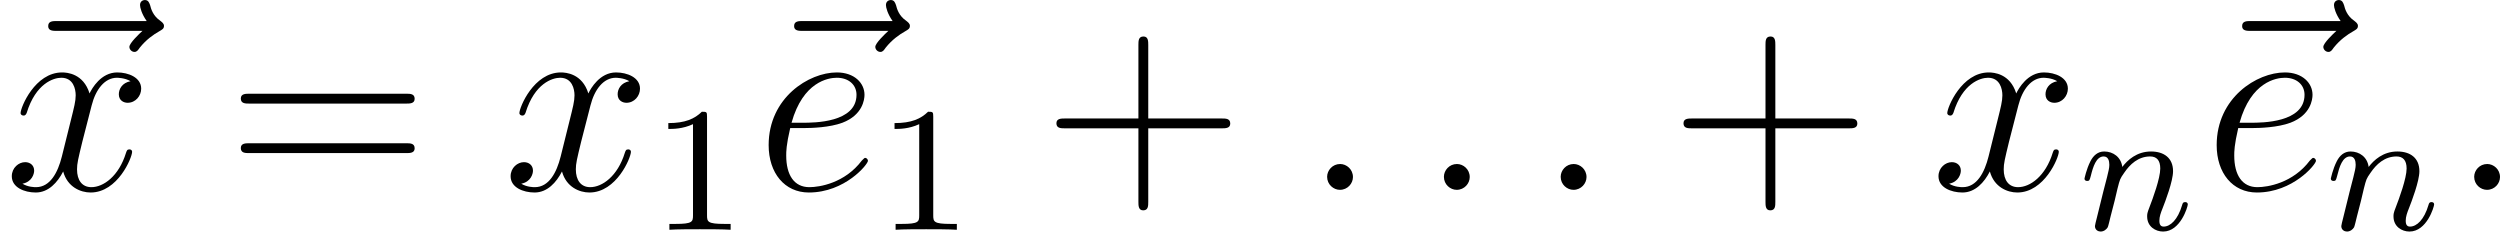
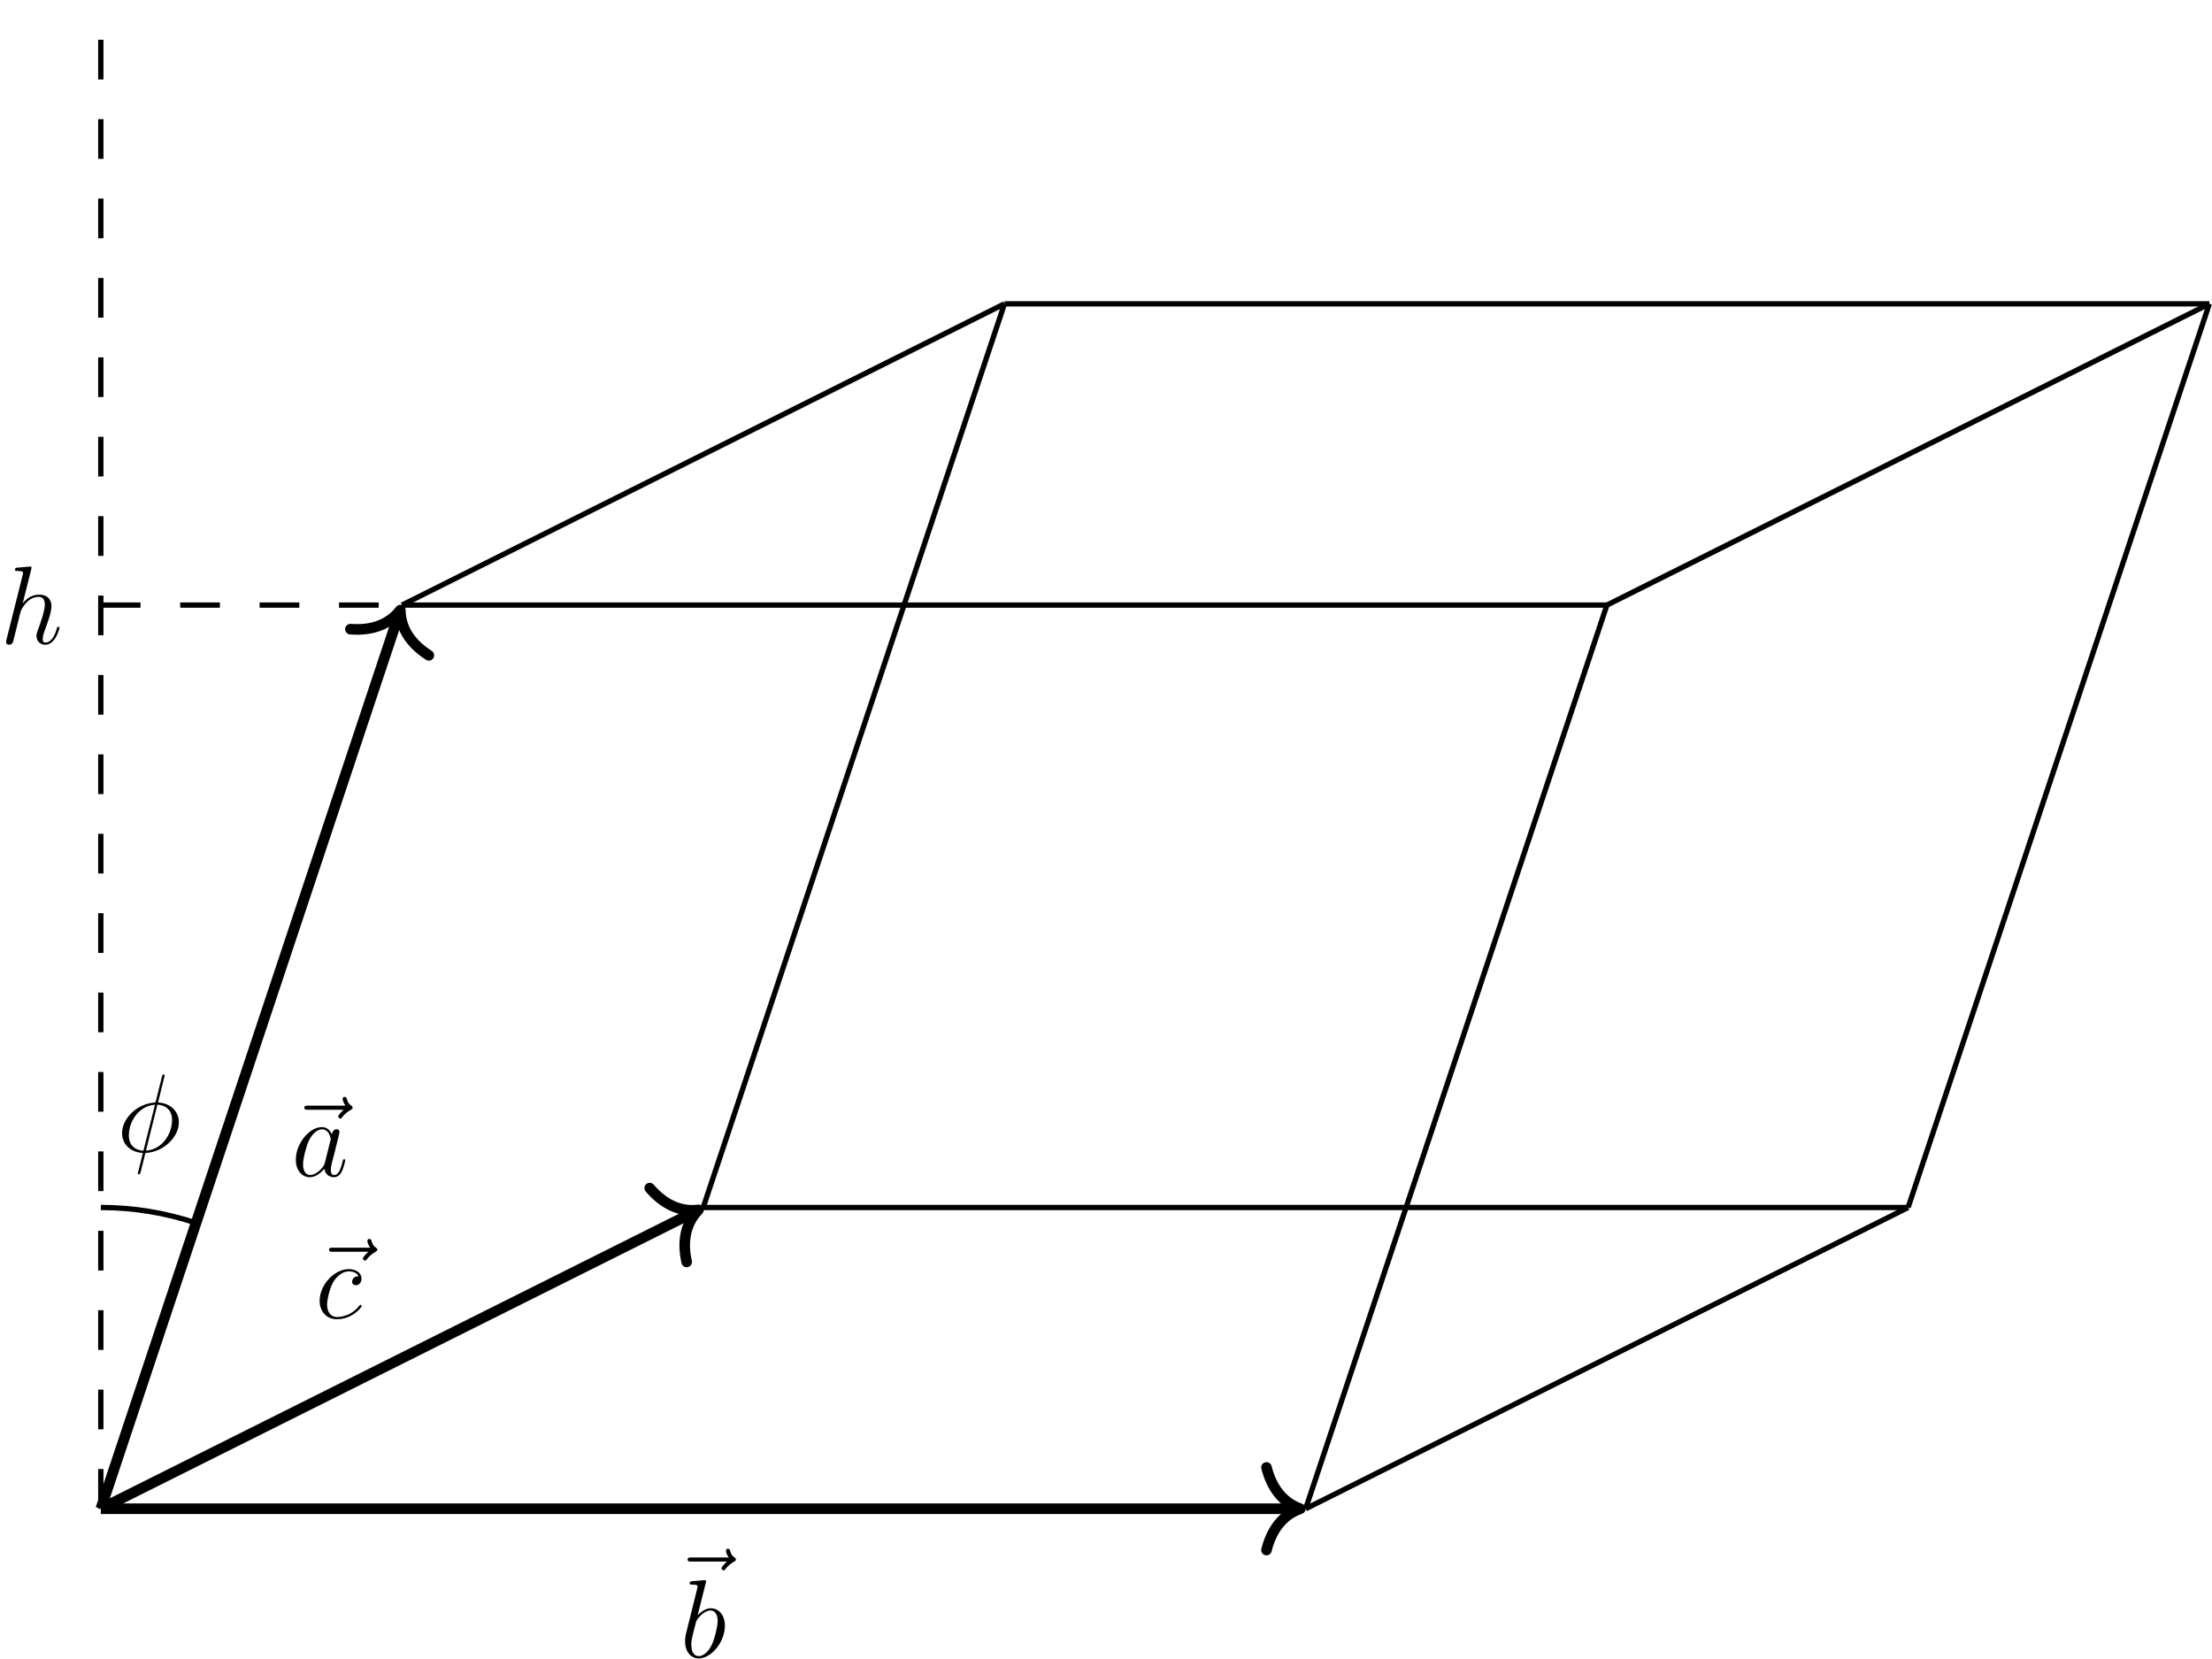
- <svg xmlns="http://www.w3.org/2000/svg" xmlns:xlink="http://www.w3.org/1999/xlink" version="1.1" width="157.166pt" height="14.556pt" viewBox="242.343 805.275 157.166 14.556">
+ <svg xmlns="http://www.w3.org/2000/svg" xmlns:xlink="http://www.w3.org/1999/xlink" version="1.1" width="233.143pt" height="174.793pt" viewBox="3.823 460.754 233.143 174.793">
  <defs>
-     <path id="g14-110" d="M4.878-1.14C4.878-1.219 4.814-1.243 4.758-1.243C4.663-1.243 4.647-1.188 4.623-1.108C4.431-.454 4.097-.143 3.794-.143C3.666-.143 3.602-.223 3.602-.406S3.666-.765 3.746-.964C3.866-1.267 4.216-2.184 4.216-2.63C4.216-3.228 3.802-3.515 3.228-3.515C2.582-3.515 2.168-3.124 1.937-2.821C1.881-3.26 1.53-3.515 1.124-3.515C.837-3.515 .638-3.332 .51-3.084C.319-2.71 .239-2.295 .239-2.295C.239-2.224 .295-2.192 .359-2.192C.462-2.192 .47-2.224 .526-2.431C.622-2.821 .765-3.292 1.1-3.292C1.307-3.292 1.355-3.092 1.355-2.917C1.355-2.774 1.315-2.622 1.251-2.359L1.084-1.714L.789-.518C.757-.399 .709-.199 .709-.167C.709 .016 .861 .08 .964 .08C1.108 .08 1.227-.016 1.283-.112C1.307-.159 1.371-.43 1.411-.598L1.594-1.307C1.618-1.427 1.698-1.73 1.722-1.849C1.833-2.279 1.833-2.287 2.016-2.55C2.279-2.941 2.654-3.292 3.188-3.292C3.475-3.292 3.642-3.124 3.642-2.75C3.642-2.311 3.308-1.403 3.156-1.012C3.053-.749 3.053-.701 3.053-.598C3.053-.143 3.427 .08 3.77 .08C4.551 .08 4.878-1.036 4.878-1.14Z" />
-     <path id="g17-49" d="M3.563 0V-.263H3.284C2.527-.263 2.503-.359 2.503-.654V-5.077C2.503-5.292 2.487-5.3 2.271-5.3C1.945-4.981 1.522-4.79 .765-4.79V-4.527C.98-4.527 1.411-4.527 1.873-4.742V-.654C1.873-.359 1.849-.263 1.092-.263H.813V0C1.14-.024 1.825-.024 2.184-.024S3.236-.024 3.563 0Z" />
-     <path id="g18-43" d="M8.452-2.977C8.452-3.204 8.249-3.204 8.07-3.204H4.77V-6.504C4.77-6.671 4.77-6.886 4.555-6.886C4.328-6.886 4.328-6.683 4.328-6.504V-3.204H1.028C.861-3.204 .646-3.204 .646-2.989C.646-2.762 .849-2.762 1.028-2.762H4.328V.538C4.328 .705 4.328 .921 4.543 .921C4.77 .921 4.77 .717 4.77 .538V-2.762H8.07C8.237-2.762 8.452-2.762 8.452-2.977Z" />
-     <path id="g18-61" d="M8.452-4.089C8.452-4.316 8.249-4.316 8.07-4.316H1.028C.861-4.316 .646-4.316 .646-4.101C.646-3.873 .849-3.873 1.028-3.873H8.07C8.237-3.873 8.452-3.873 8.452-4.089ZM8.452-1.865C8.452-2.092 8.249-2.092 8.07-2.092H1.028C.861-2.092 .646-2.092 .646-1.877C.646-1.65 .849-1.65 1.028-1.65H8.07C8.237-1.65 8.452-1.65 8.452-1.865Z" />
-     <path id="g15-58" d="M2.2-.574C2.2-.921 1.913-1.16 1.626-1.16C1.279-1.16 1.04-.873 1.04-.586C1.04-.239 1.327 0 1.614 0C1.961 0 2.2-.287 2.2-.574Z" />
-     <path id="g15-101" d="M4.997-1.303C4.997-1.375 4.926-1.435 4.878-1.435C4.842-1.435 4.83-1.423 4.722-1.315C3.957-.299 2.821-.12 2.367-.12C1.686-.12 1.327-.658 1.327-1.542C1.327-1.71 1.327-2.008 1.506-2.774H2.14C2.463-2.774 3.276-2.798 3.85-3.013C4.758-3.359 4.842-4.053 4.842-4.268C4.842-4.794 4.388-5.272 3.599-5.272C2.343-5.272 .538-4.136 .538-2.008C.538-.753 1.255 .12 2.343 .12C3.969 .12 4.997-1.148 4.997-1.303ZM4.483-4.268C4.483-3.013 2.57-3.013 2.068-3.013H1.566C2.08-4.854 3.216-5.033 3.599-5.033C4.125-5.033 4.483-4.722 4.483-4.268Z" />
-     <path id="g15-120" d="M5.738-1.71C5.738-1.769 5.691-1.817 5.619-1.817C5.511-1.817 5.499-1.757 5.464-1.662C5.141-.61 4.447-.12 3.909-.12C3.491-.12 3.264-.43 3.264-.921C3.264-1.184 3.312-1.375 3.503-2.164L3.921-3.79C4.101-4.507 4.507-5.033 5.057-5.033C5.057-5.033 5.416-5.033 5.667-4.878C5.284-4.806 5.141-4.519 5.141-4.292C5.141-4.005 5.368-3.909 5.535-3.909C5.894-3.909 6.145-4.22 6.145-4.543C6.145-5.045 5.571-5.272 5.069-5.272C4.34-5.272 3.933-4.555 3.826-4.328C3.551-5.224 2.809-5.272 2.594-5.272C1.375-5.272 .729-3.706 .729-3.443C.729-3.395 .777-3.335 .861-3.335C.956-3.335 .98-3.407 1.004-3.455C1.411-4.782 2.212-5.033 2.558-5.033C3.096-5.033 3.204-4.531 3.204-4.244C3.204-3.981 3.132-3.706 2.989-3.132L2.582-1.494C2.403-.777 2.056-.12 1.423-.12C1.363-.12 1.064-.12 .813-.275C1.243-.359 1.339-.717 1.339-.861C1.339-1.1 1.16-1.243 .933-1.243C.646-1.243 .335-.992 .335-.61C.335-.108 .897 .12 1.411 .12C1.985 .12 2.391-.335 2.642-.825C2.833-.12 3.431 .12 3.873 .12C5.093 .12 5.738-1.447 5.738-1.71Z" />
-     <path id="g15-126" d="M7.364-7.364C7.364-7.472 7.269-7.532 7.197-7.592C6.862-7.819 6.779-8.141 6.743-8.285C6.707-8.381 6.671-8.524 6.504-8.524C6.432-8.524 6.288-8.476 6.288-8.297C6.288-8.189 6.36-7.902 6.587-7.58H2.57C2.367-7.58 2.164-7.58 2.164-7.352C2.164-7.137 2.379-7.137 2.57-7.137H6.396C6.253-7.006 5.81-6.587 5.81-6.42C5.81-6.3 5.918-6.193 6.037-6.193C6.145-6.193 6.193-6.265 6.276-6.384C6.563-6.743 6.886-6.97 7.161-7.125C7.281-7.197 7.364-7.233 7.364-7.364Z" />
+     <path id="g30-30" d="M6.671-3.144C6.671-4.352 5.762-5.212 4.435-5.296L5.141-8.189C5.141-8.297 5.057-8.297 5.021-8.297C4.914-8.297 4.902-8.273 4.854-8.07L4.208-5.499C4.172-5.344 4.148-5.32 4.148-5.32C4.136-5.296 4.029-5.284 4.029-5.284C2.068-5.117 .562-3.503 .562-2.008C.562-.717 1.554 .072 2.798 .143L2.523 1.267C2.355 1.901 2.26 2.295 2.26 2.343C2.26 2.343 2.26 2.439 2.379 2.439C2.415 2.439 2.463 2.439 2.487 2.391C2.511 2.367 2.582 2.08 2.63 1.925L3.072 .143C5.117 .036 6.671-1.638 6.671-3.144ZM5.942-3.395C5.942-2.044 4.997-.251 3.132-.108L4.364-5.057C5.153-5.009 5.942-4.567 5.942-3.395ZM4.101-5.045L2.857-.096C2.271-.132 1.291-.442 1.291-1.757C1.291-3.264 2.379-4.937 4.101-5.045Z" />
+     <path id="g30-97" d="M3.599-1.423C3.539-1.219 3.539-1.196 3.371-.968C3.108-.634 2.582-.12 2.02-.12C1.53-.12 1.255-.562 1.255-1.267C1.255-1.925 1.626-3.264 1.853-3.766C2.26-4.603 2.821-5.033 3.288-5.033C4.077-5.033 4.232-4.053 4.232-3.957C4.232-3.957 4.196-3.79 4.184-3.766L3.599-1.423ZM5.798-1.71C5.798-1.769 5.75-1.817 5.679-1.817C5.571-1.817 5.559-1.757 5.511-1.578C5.332-.873 5.105-.12 4.615-.12C4.268-.12 4.244-.43 4.244-.669C4.244-.944 4.28-1.076 4.388-1.542L4.627-2.451C5.069-4.244 5.177-4.674 5.177-4.746C5.177-4.914 5.045-5.045 4.866-5.045C4.483-5.045 4.388-4.627 4.364-4.483C4.232-4.794 3.909-5.272 3.288-5.272C1.937-5.272 .478-3.527 .478-1.757C.478-.574 1.172 .12 1.985 .12C2.642 .12 3.204-.395 3.539-.789C3.658-.084 4.22 .12 4.579 .12S5.224-.096 5.44-.526C5.631-.933 5.798-1.662 5.798-1.71Z" />
+     <path id="g30-98" d="M4.818-3.395C4.818-4.495 4.196-5.272 3.3-5.272C2.678-5.272 2.116-4.758 1.889-4.519L2.762-7.998C2.774-8.046 2.798-8.118 2.798-8.177C2.798-8.297 2.654-8.297 2.654-8.297L1.997-8.237C1.793-8.225 1.614-8.201 1.399-8.189C1.112-8.165 1.028-8.153 1.028-7.938C1.028-7.819 1.148-7.819 1.267-7.819C1.877-7.819 1.877-7.711 1.877-7.592C1.877-7.508 1.781-7.161 1.733-6.946L1.447-5.798L.598-2.391C.538-2.092 .538-1.889 .538-1.733C.538-.514 1.219 .12 1.997 .12C3.383 .12 4.818-1.662 4.818-3.395ZM3.407-1.339C3.108-.693 2.558-.12 2.008-.12C1.626-.12 1.207-.406 1.207-1.339C1.207-1.733 1.243-1.961 1.459-2.798L1.733-3.873C1.757-3.969 2.463-5.033 3.276-5.033C3.802-5.033 4.041-4.507 4.041-3.885C4.041-3.312 3.706-1.961 3.407-1.339Z" />
+     <path id="g30-99" d="M4.997-1.303C4.997-1.375 4.926-1.435 4.878-1.435C4.842-1.435 4.83-1.423 4.722-1.315C3.957-.299 2.821-.12 2.367-.12C1.542-.12 1.279-.837 1.279-1.435C1.279-1.853 1.482-3.013 1.913-3.826C2.224-4.388 2.869-5.033 3.622-5.033C3.778-5.033 4.435-5.009 4.674-4.495C4.447-4.495 4.34-4.495 4.172-4.352C4.101-4.292 3.969-4.113 3.969-3.921C3.969-3.682 4.148-3.539 4.376-3.539C4.663-3.539 4.985-3.778 4.985-4.256C4.985-4.83 4.435-5.272 3.61-5.272C2.044-5.272 .478-3.563 .478-1.865C.478-.825 1.124 .12 2.343 .12C3.969 .12 4.997-1.148 4.997-1.303Z" />
+     <path id="g30-104" d="M6.396-1.71C6.396-1.769 6.348-1.817 6.276-1.817C6.169-1.817 6.157-1.781 6.097-1.578C5.822-.622 5.38-.12 4.902-.12C4.782-.12 4.591-.132 4.591-.514C4.591-.825 4.734-1.207 4.782-1.339C4.997-1.913 5.535-3.324 5.535-4.017C5.535-4.734 5.117-5.272 4.208-5.272C3.527-5.272 2.929-4.949 2.439-4.328L3.359-7.998C3.371-8.046 3.395-8.118 3.395-8.177C3.395-8.297 3.252-8.297 3.252-8.297S2.654-8.249 2.594-8.237C2.391-8.225 2.212-8.201 1.997-8.189C1.698-8.165 1.614-8.153 1.614-7.938C1.614-7.819 1.71-7.819 1.877-7.819C2.463-7.819 2.475-7.711 2.475-7.592C2.475-7.52 2.451-7.424 2.439-7.388L.705-.466C.658-.287 .658-.263 .658-.191C.658 .072 .861 .12 .98 .12C1.184 .12 1.339-.036 1.399-.167L1.937-2.331C1.997-2.594 2.068-2.845 2.128-3.108C2.26-3.61 2.26-3.622 2.487-3.969S3.252-5.033 4.172-5.033C4.651-5.033 4.818-4.674 4.818-4.196C4.818-3.527 4.352-2.224 4.089-1.506C3.981-1.219 3.921-1.064 3.921-.849C3.921-.311 4.292 .12 4.866 .12C5.978 .12 6.396-1.638 6.396-1.71Z" />
+     <path id="g30-126" d="M7.364-7.364C7.364-7.472 7.269-7.532 7.197-7.592C6.862-7.819 6.779-8.141 6.743-8.285C6.707-8.381 6.671-8.524 6.504-8.524C6.432-8.524 6.288-8.476 6.288-8.297C6.288-8.189 6.36-7.902 6.587-7.58H2.57C2.367-7.58 2.164-7.58 2.164-7.352C2.164-7.137 2.379-7.137 2.57-7.137H6.396C6.253-7.006 5.81-6.587 5.81-6.42C5.81-6.3 5.918-6.193 6.037-6.193C6.145-6.193 6.193-6.265 6.276-6.384C6.563-6.743 6.886-6.97 7.161-7.125C7.281-7.197 7.364-7.233 7.364-7.364Z" />
  </defs>
  <g id="page1" transform="matrix(1.4 0 0 1.4 0 0)">
-     <use x="173.102" y="583.721" xlink:href="#g15-126" />
-     <use x="173.297" y="583.721" xlink:href="#g15-120" />
-     <use x="183.27" y="583.721" xlink:href="#g18-61" />
-     <use x="195.696" y="583.721" xlink:href="#g15-120" />
-     <use x="202.348" y="585.514" xlink:href="#g17-49" />
-     <use x="206.597" y="583.721" xlink:href="#g15-126" />
-     <use x="207.08" y="583.721" xlink:href="#g15-101" />
-     <use x="212.506" y="585.514" xlink:href="#g17-49" />
-     <use x="219.894" y="583.721" xlink:href="#g18-43" />
-     <use x="231.656" y="583.721" xlink:href="#g15-58" />
-     <use x="236.9" y="583.721" xlink:href="#g15-58" />
-     <use x="242.144" y="583.721" xlink:href="#g15-58" />
-     <use x="248.053" y="583.721" xlink:href="#g18-43" />
-     <use x="259.814" y="583.721" xlink:href="#g15-120" />
-     <use x="266.466" y="585.514" xlink:href="#g14-110" />
-     <use x="271.62" y="583.721" xlink:href="#g15-126" />
-     <use x="272.103" y="583.721" xlink:href="#g15-101" />
-     <use x="277.528" y="585.514" xlink:href="#g14-110" />
-     <use x="283.164" y="583.721" xlink:href="#g15-58" />
+     <path d="M10.32 442.695L32.742 375.418" stroke="#000" fill="none" stroke-width=".797" />
+     <path d="M29.113 376.476C31.031 376.625 32.195 375.918 32.871 375.039C32.883 376.148 33.391 377.41 35.016 378.445" stroke="#000" fill="none" stroke-width=".797" stroke-linecap="round" stroke-linejoin="round" />
+     <g transform="matrix(.7 0 0 .7 17.44438 107.7675)">
+       <use x="9.545" y="442.695" xlink:href="#g30-126" />
+       <use x="10.319" y="442.695" xlink:href="#g30-97" />
+     </g>
+     <path d="M10.32 442.695H100.231" stroke="#000" fill="none" stroke-width=".797" stroke-miterlimit="10" />
+     <path d="M98.078 439.586C98.547 441.449 99.586 442.332 100.629 442.695C99.586 443.059 98.547 443.937 98.078 445.805" stroke="#000" fill="none" stroke-width=".797" stroke-miterlimit="10" stroke-linecap="round" stroke-linejoin="round" />
+     <g transform="matrix(.7 0 0 .7 46.70858 143.9915)">
+       <use x="8.961" y="439.54" xlink:href="#g30-126" />
+       <use x="10.319" y="442.695" xlink:href="#g30-98" />
+     </g>
+     <path d="M10.32 442.695L54.961 420.375" stroke="#000" fill="none" stroke-width=".797" stroke-miterlimit="10" />
+     <path d="M51.644 418.555C52.898 420.016 54.219 420.34 55.316 420.196C54.543 420.989 54.008 422.242 54.426 424.117" stroke="#000" fill="none" stroke-width=".797" stroke-miterlimit="10" stroke-linecap="round" stroke-linejoin="round" />
+     <g transform="matrix(.7 0 0 .7 19.23638 118.4595)">
+       <use x="9.642" y="442.695" xlink:href="#g30-126" />
+       <use x="10.319" y="442.695" xlink:href="#g30-99" />
+     </g>
+     <path d="M101.027 442.695L146.383 420.016" stroke="#000" fill="none" stroke-width=".399" stroke-miterlimit="10" />
+     <path d="M55.672 420.016H146.383" stroke="#000" fill="none" stroke-width=".399" stroke-miterlimit="10" />
+     <path d="M32.996 374.664H123.707" stroke="#000" fill="none" stroke-width=".399" stroke-miterlimit="10" />
+     <path d="M32.996 374.664L78.352 351.984" stroke="#000" fill="none" stroke-width=".399" stroke-miterlimit="10" />
+     <path d="M123.707 374.664L169.063 351.984" stroke="#000" fill="none" stroke-width=".399" stroke-miterlimit="10" />
+     <path d="M78.352 351.984H169.063" stroke="#000" fill="none" stroke-width=".399" stroke-miterlimit="10" />
+     <path d="M101.027 442.695L123.707 374.664" stroke="#000" fill="none" stroke-width=".399" stroke-miterlimit="10" />
+     <path d="M55.672 420.016L78.352 351.984" stroke="#000" fill="none" stroke-width=".399" stroke-miterlimit="10" />
+     <path d="M146.383 420.016L169.063 351.984" stroke="#000" fill="none" stroke-width=".399" stroke-miterlimit="10" />
+     <path d="M10.32 442.695V329.309" stroke="#000" fill="none" stroke-width=".399" stroke-miterlimit="10" stroke-dasharray="2.989 2.989" />
+     <path d="M10.32 374.664H32.996" stroke="#000" fill="none" stroke-width=".399" stroke-miterlimit="10" stroke-dasharray="2.989 2.989" />
+     <g transform="matrix(.7 0 0 .7 -4.49202 67.6815)">
+       <use x="10.319" y="442.695" xlink:href="#g30-104" />
+     </g>
+     <path d="M10.32 420.016C12.758 420.016 15.18 420.41 17.492 421.184" stroke="#000" fill="none" stroke-width=".399" stroke-miterlimit="10" />
+     <g transform="matrix(.7 0 0 .7 4.30368 105.9265)">
+       <use x="10.319" y="442.695" xlink:href="#g30-30" />
+     </g>
  </g>
</svg>
